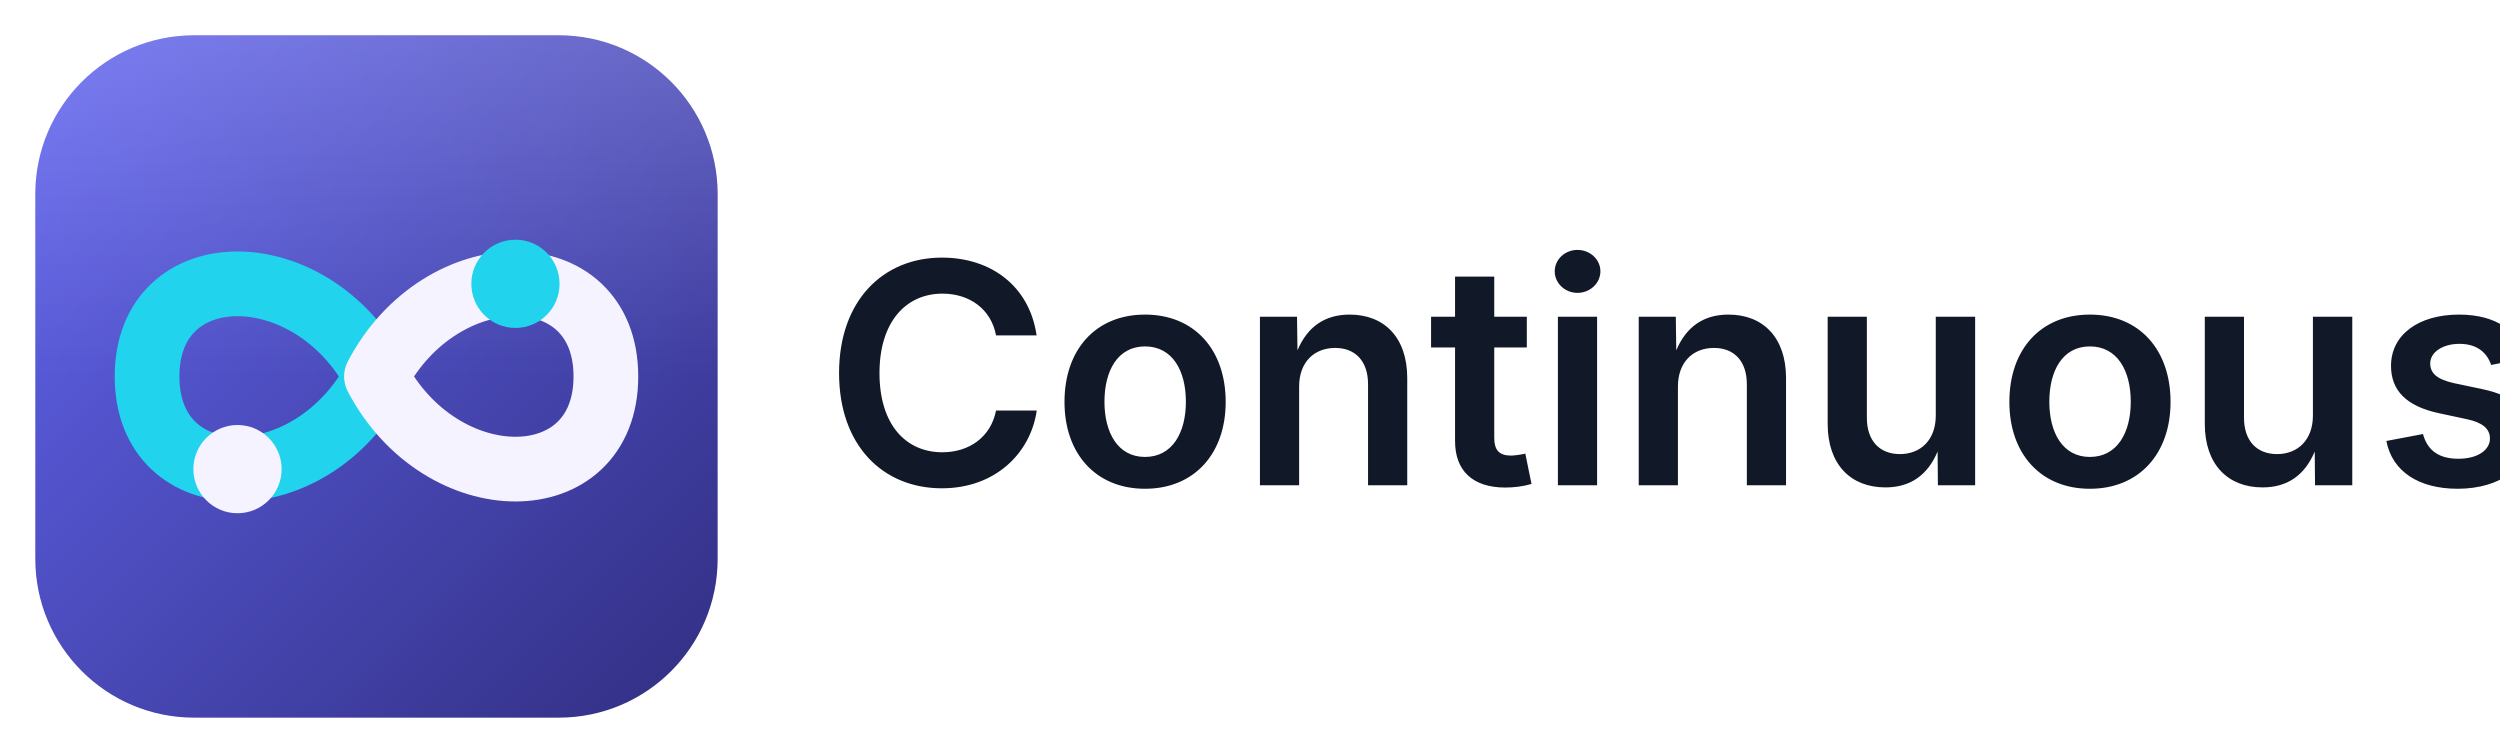
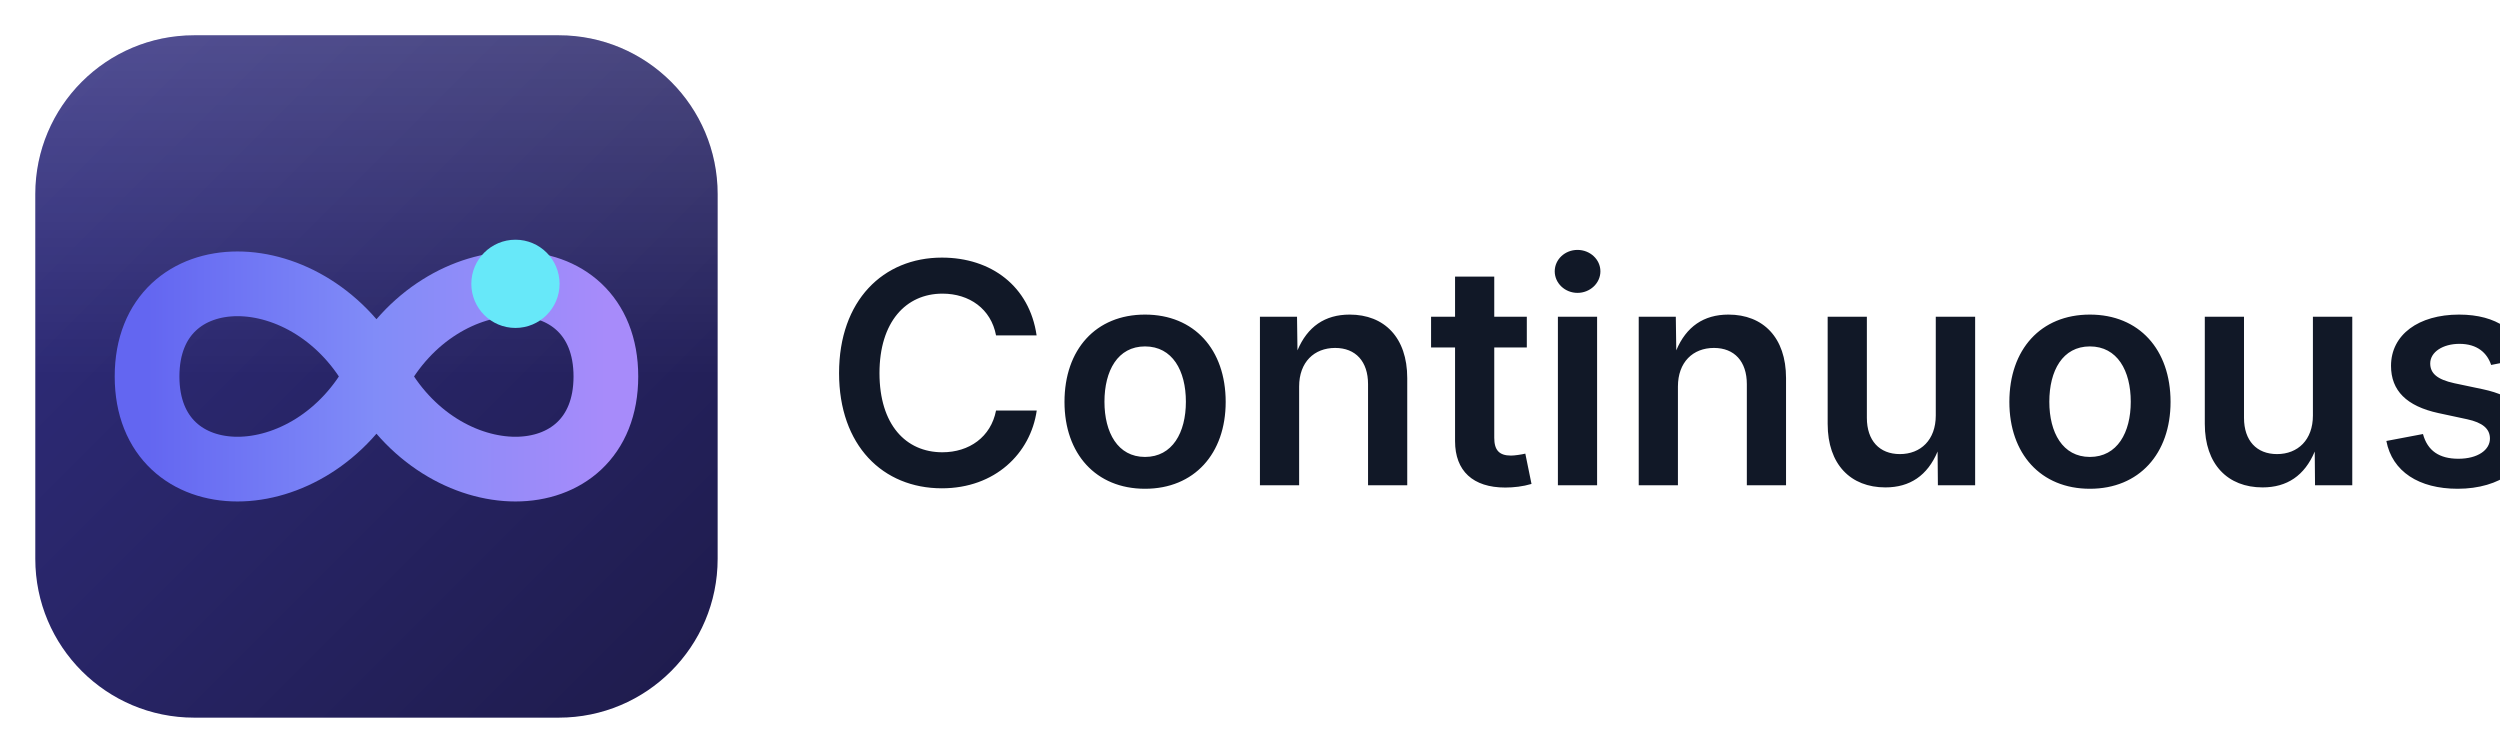
<svg xmlns="http://www.w3.org/2000/svg" viewBox="0 0 1700 512" width="1700" height="512" role="img" aria-label="Continuous">
  <defs>
    <linearGradient id="bg" x1="0" y1="0" x2="1" y2="1">
-       <stop offset="0" stop-color="#6366F1" />
-       <stop offset="1" stop-color="#312E81" />
+       <stop offset="0" stop-color="#312E81" />
+       <stop offset="1" stop-color="#1E1B4B" />
    </linearGradient>
    <linearGradient id="shine" x1="0" y1="0" x2="0" y2="1">
      <stop offset="0" stop-color="#FFFFFF" stop-opacity="0.16" />
      <stop offset="0.5" stop-color="#FFFFFF" stop-opacity="0" />
    </linearGradient>
+     <linearGradient id="loop" gradientUnits="userSpaceOnUse" x1="100" y1="0" x2="412" y2="0">
+       <stop offset="0" stop-color="#6366F1" />
+       <stop offset="0.5" stop-color="#818CF8" />
+       <stop offset="1" stop-color="#A78BFA" />
+     </linearGradient>
  </defs>
  <rect x="24" y="24" width="464" height="464" rx="108" fill="url(#bg)" />
  <rect x="24" y="24" width="464" height="464" rx="108" fill="url(#shine)" />
-   <g fill="none" stroke-width="44" stroke-linecap="round" stroke-linejoin="round">
-     <path d="M256 256 C212 172 100 172 100 256 C100 340 212 340 256 256" stroke="#22D3EE" />
-     <path d="M256 256 C300 172 412 172 412 256 C412 340 300 340 256 256" stroke="#F5F3FF" />
-   </g>
-   <circle cx="161.5" cy="319" r="30" fill="#F5F3FF" />
-   <circle cx="350.5" cy="193" r="30" fill="#22D3EE" />
+   <path d="M256 256 C300 172 412 172 412 256 C412 340 300 340 256 256 C212 172 100 172 100 256 C100 340 212 340 256 256 Z" fill="none" stroke="url(#loop)" stroke-width="44" stroke-linecap="round" stroke-linejoin="round" />
+   <circle cx="350.5" cy="193" r="30" fill="#67E8F9" />
  <text x="560" y="330" fill="#111827" font-family="system-ui, -apple-system, 'Segoe UI', sans-serif" font-size="210" font-weight="600">Continuous</text>
</svg>
